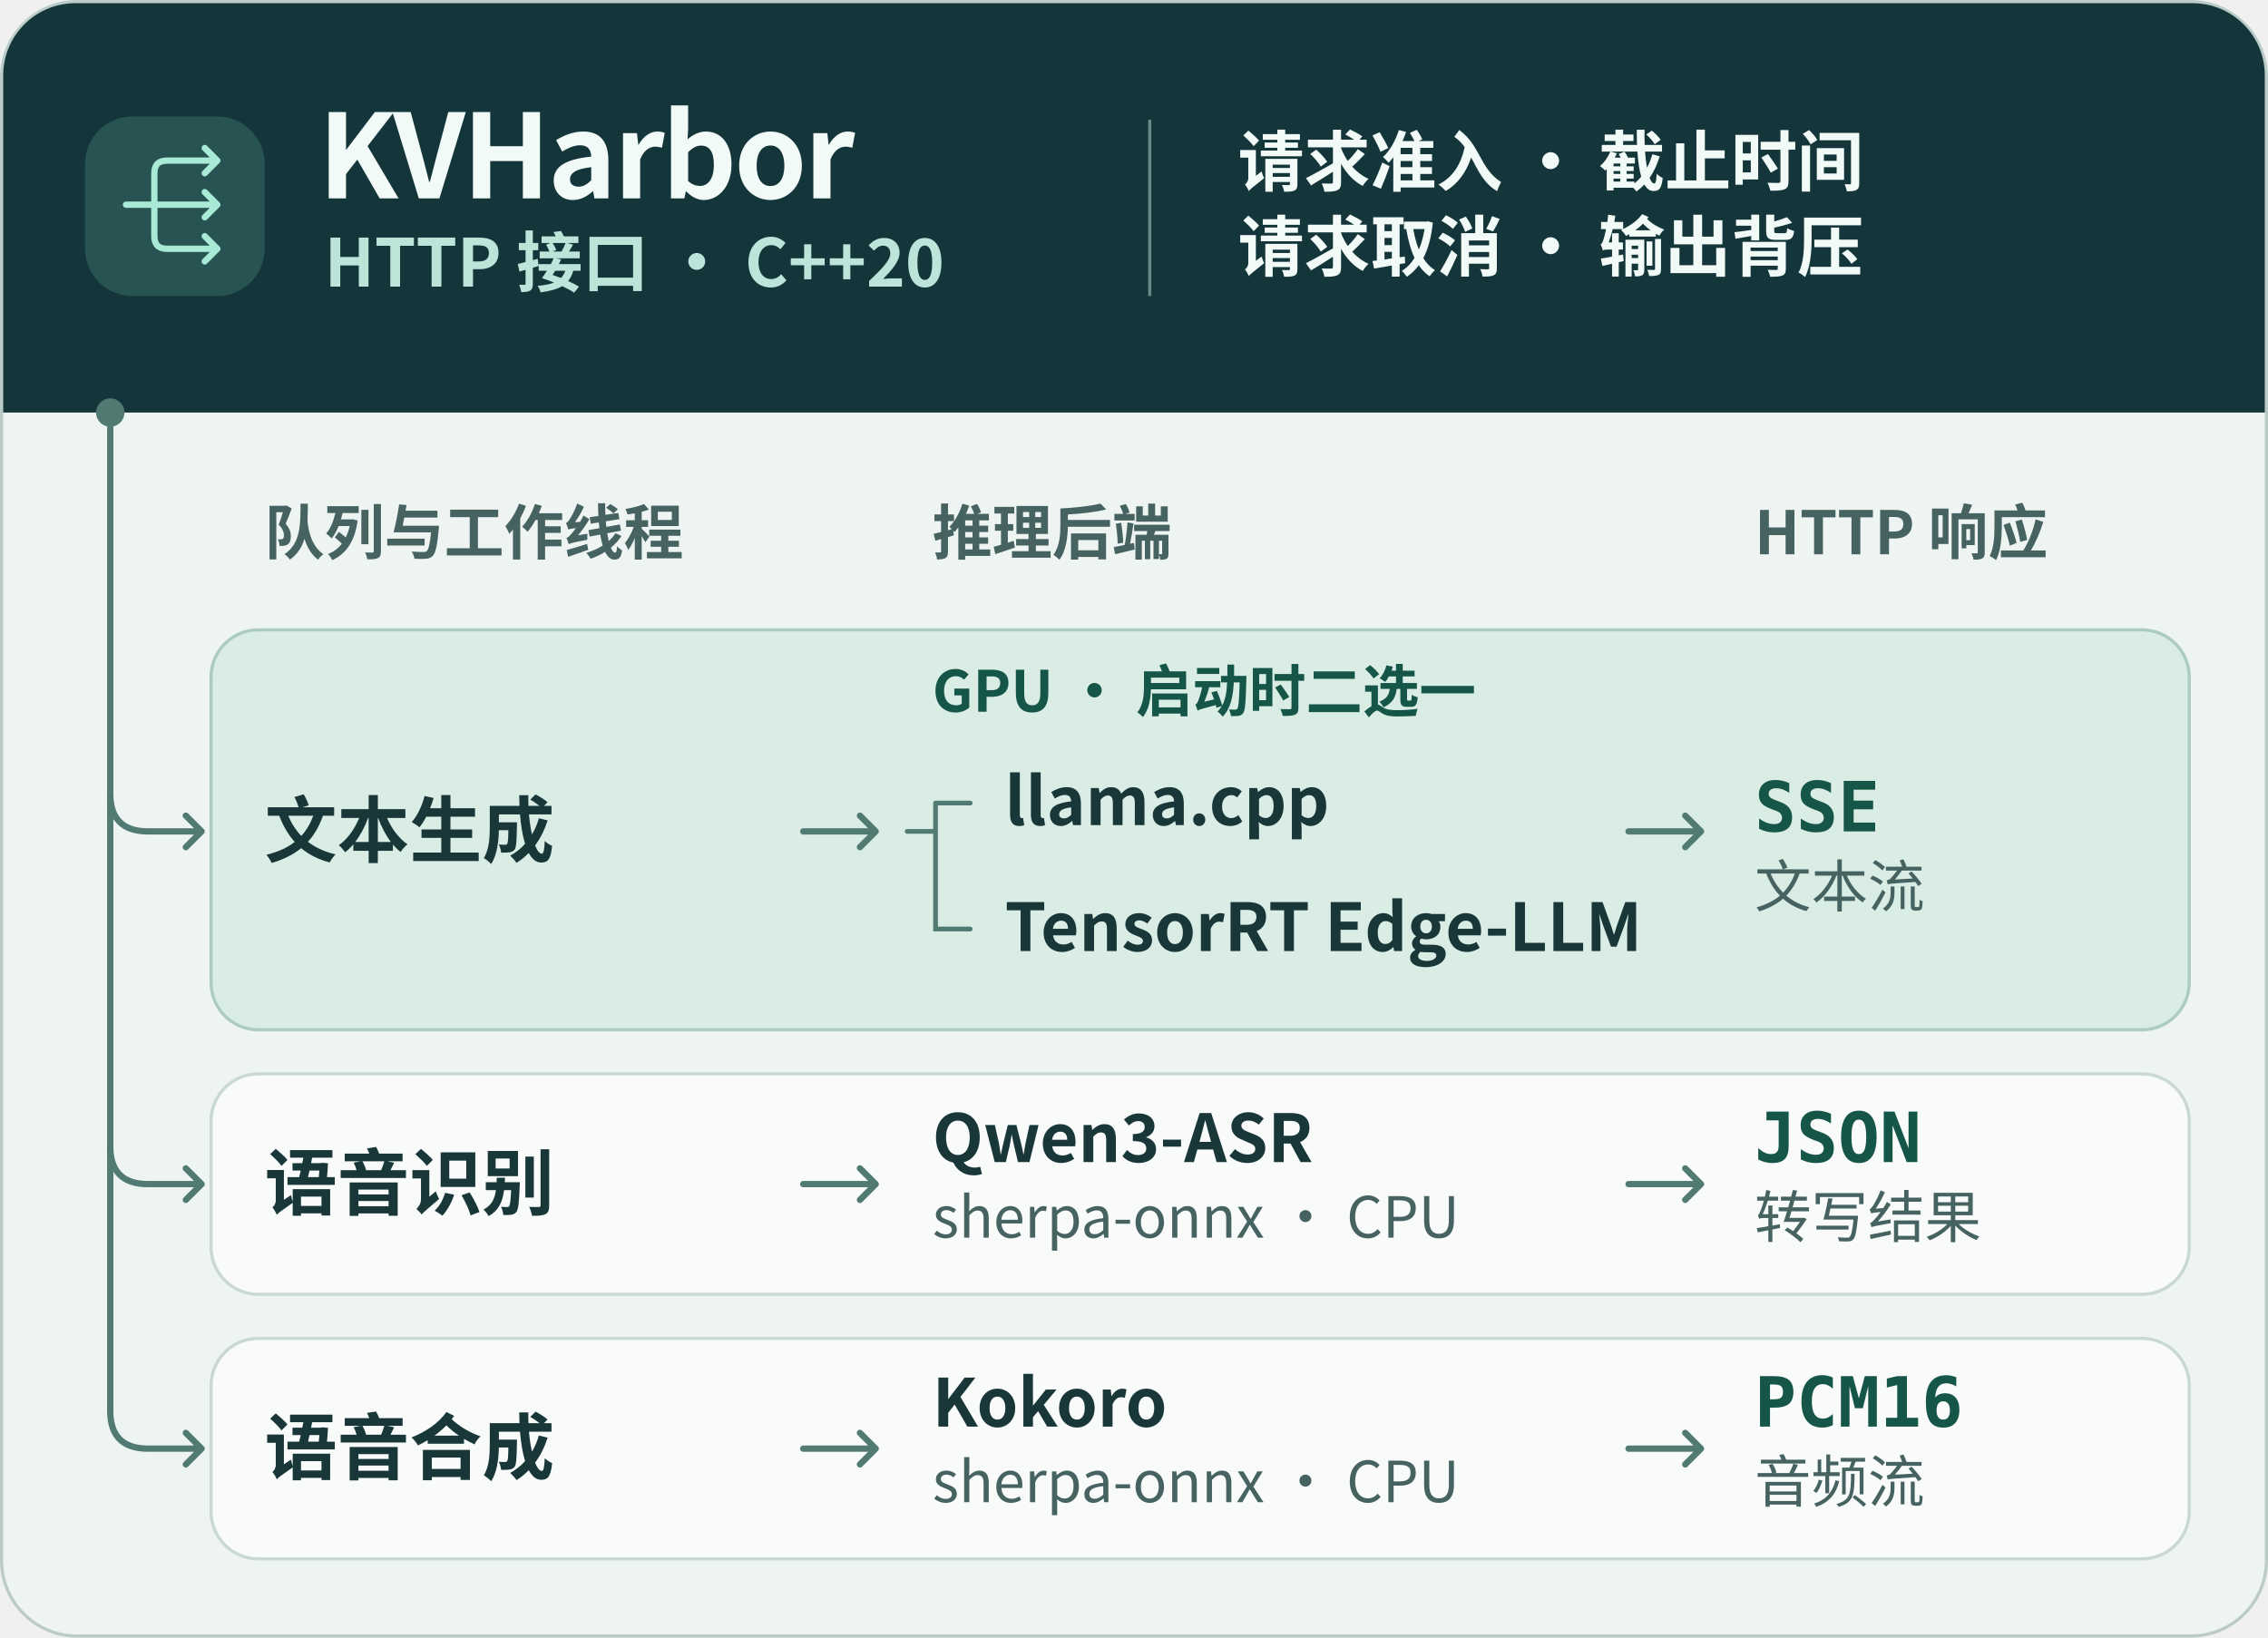
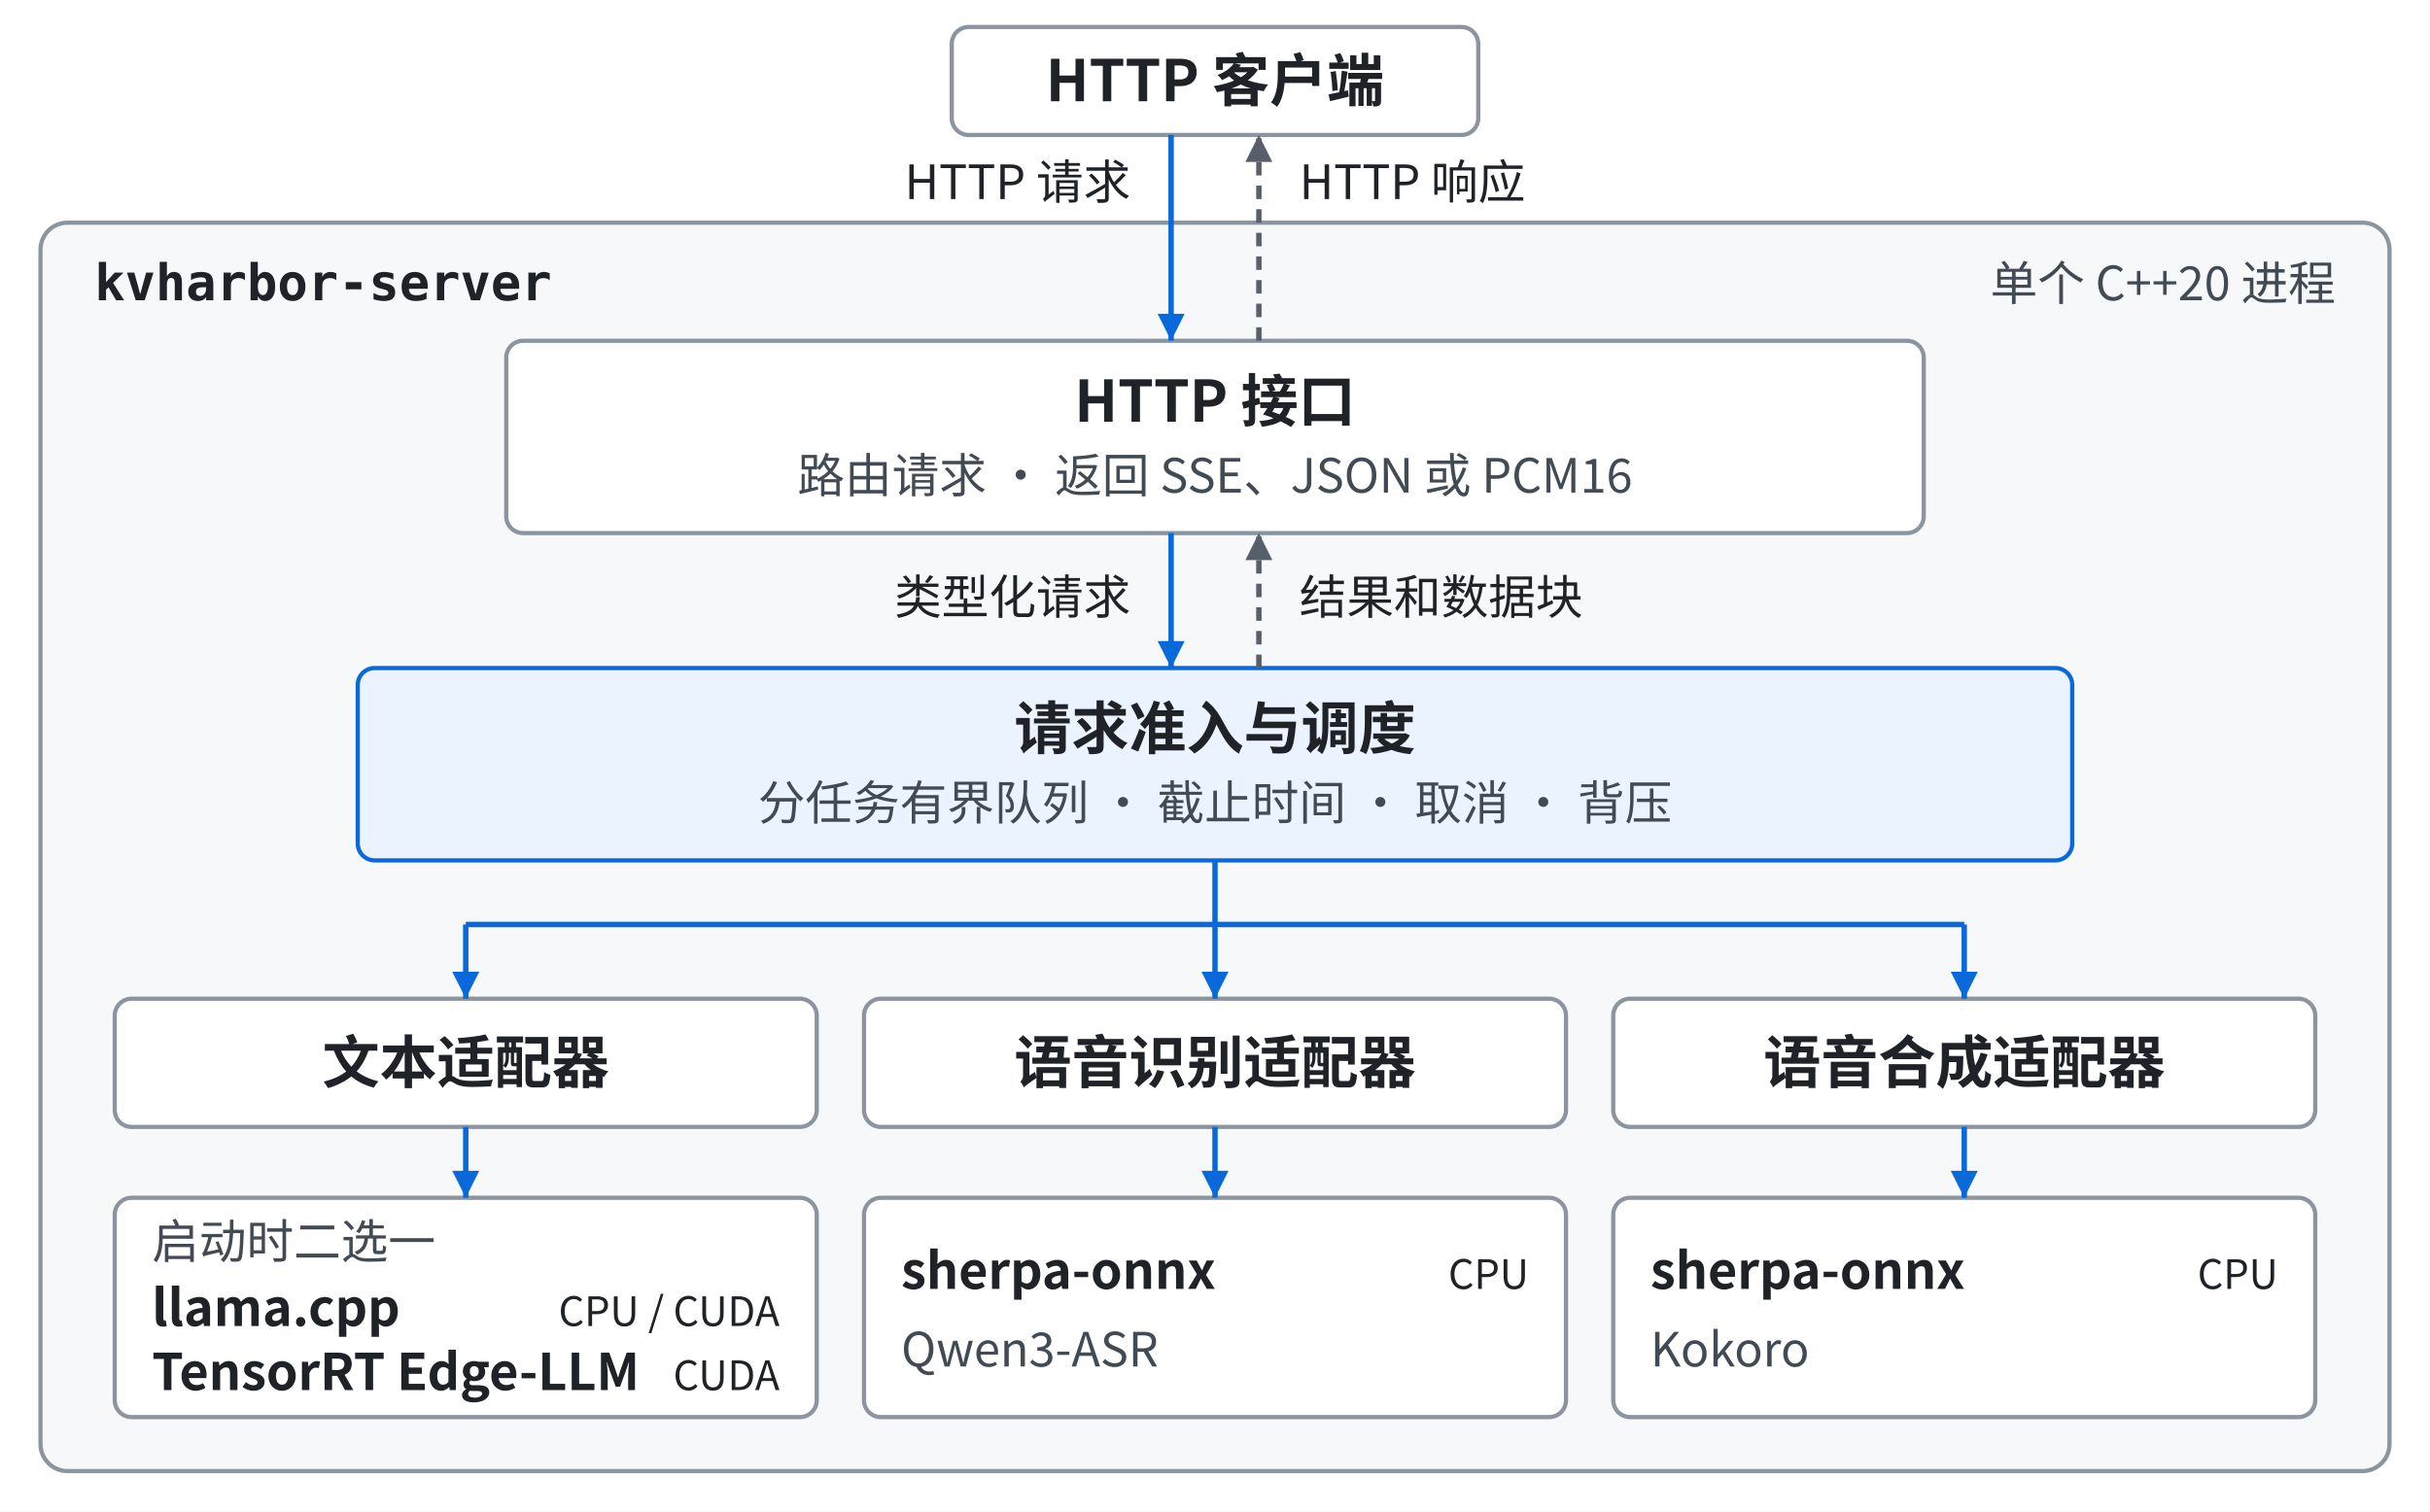
- <svg xmlns="http://www.w3.org/2000/svg" viewBox="0 0 720 520" width="720" height="520" xml:lang="zh-CN" role="img" aria-labelledby="diagram-title diagram-description" font-family="system-ui, -apple-system, Segoe UI, PingFang SC, Microsoft YaHei, Noto Sans CJK SC, sans-serif">
-   <rect x=".5" y=".5" width="719" height="519" rx="24" fill="#eef4f2" stroke="#bbccc8" />
-   <path d="M24 1H696a23 23 0 0 1 23 23v107H1V24A23 23 0 0 1 24 1Z" fill="#14363a" />
-   <rect x="27" y="37" width="57" height="57" rx="15" fill="#285353" />
-   <path d="M40 65h9m0 0v-10q0-4 4-4h16M49 65h20M49 65v10q0 4 4 4h16            M65 47l4 4-4 4m0 6 4 4-4 4m0 6 4 4-4 4" fill="none" stroke="#a9ead6" stroke-width="2" stroke-linecap="round" stroke-linejoin="round" />
-   <text x="101" y="63" fill="#f1faf7" font-size="37" font-weight="750" letter-spacing="-.9">KVHarbor</text>
-   <text x="103" y="91" fill="#bde4d9" font-size="21" font-weight="550">HTTP 接口 · C++20</text>
-   <path d="M365 38v56" fill="none" stroke="#658a85" />
-   <g fill="#f1faf7" font-size="21" font-weight="550">
-     <text x="393" y="59">请求准入 · 截止时间</text>
-     <text x="393" y="86">请求取消 · 输出背压</text>
+ <svg xmlns="http://www.w3.org/2000/svg" viewBox="0 0 720 448" width="720" height="448" xml:lang="zh-CN" role="img" aria-labelledby="diagram-title diagram-description">
+   <style>
+     text {
+       font-family: system-ui, -apple-system, "Segoe UI", "PingFang SC", "Microsoft YaHei", "Noto Sans CJK SC", sans-serif;
+       fill: #1f2328;
+     }
+     .panel { fill: #ffffff; stroke: #8c959f; stroke-width: 1.25; }
+     .node { font-size: 17px; font-weight: 650; }
+     .detail { font-size: 14px; fill: #424a53; }
+     .mono { font-family: ui-monospace, "SFMono-Regular", Consolas, monospace; }
+     .engine { font-size: 15px; font-weight: 650; }
+     .device { font-size: 12px; fill: #424a53; text-anchor: end; }
+   </style>
+   <defs>
+     <marker id="request-head" viewBox="0 0 8 8" refX="8" refY="4" markerWidth="8" markerHeight="8" markerUnits="userSpaceOnUse" orient="auto">
+       <path d="M0 0L8 4 0 8Z" fill="#0969da" />
+     </marker>
+     <marker id="response-head" viewBox="0 0 8 8" refX="8" refY="4" markerWidth="8" markerHeight="8" markerUnits="userSpaceOnUse" orient="auto">
+       <path d="M0 0L8 4 0 8Z" fill="#57606a" />
+     </marker>
+   </defs>
+   <rect width="720" height="448" fill="#ffffff" />
+   <rect x="12" y="66" width="696" height="370" rx="8" fill="#f6f8fa" stroke="#8c959f" stroke-width="1.25" />
+   <text class="mono" x="28" y="89" font-size="15" font-weight="700">kvharbor-server</text>
+   <text class="detail" x="692" y="89" text-anchor="end">单个 C++20 进程</text>
+   <rect class="panel" x="282" y="8" width="156" height="32" rx="5" />
+   <rect class="panel" x="150" y="101" width="420" height="57" rx="5" />
+   <rect x="106" y="198" width="508" height="57" rx="5" fill="#eaf3ff" stroke="#0969da" stroke-width="1.25" />
+   <g text-anchor="middle">
+     <text class="node" x="360" y="30">HTTP 客户端</text>
+     <text class="node" x="360" y="125">HTTP 接口</text>
+     <text class="detail" x="360" y="146">路由请求 · 返回 SSE、JSON 或 PCM16</text>
+     <text class="node" x="360" y="222">请求准入与调度</text>
+     <text class="detail" x="360" y="243">分任务有界队列 · 截止时间 · 取消 · 背压</text>
  </g>
-   <g fill="#466361" font-size="19" font-weight="650">
-     <text x="84" y="176">队列与工作线程</text>
-     <text x="296" y="176">推理后端</text>
-     <text x="557" y="176">HTTP 响应</text>
+   <rect class="panel" x="34" y="296" width="208" height="38" rx="5" />
+   <text class="node" x="138" y="321" text-anchor="middle">文本适配器</text>
+   <rect class="panel" x="256" y="296" width="208" height="38" rx="5" />
+   <text class="node" x="360" y="321" text-anchor="middle">语音识别适配器</text>
+   <rect class="panel" x="478" y="296" width="208" height="38" rx="5" />
+   <text class="node" x="582" y="321" text-anchor="middle">语音合成适配器</text>
+   <rect class="panel" x="34" y="355" width="208" height="65" rx="5" />
+   <rect class="panel" x="256" y="355" width="208" height="65" rx="5" />
+   <rect class="panel" x="478" y="355" width="208" height="65" rx="5" />
+   <text class="detail" x="45" y="373">启动时二选一</text>
+   <text class="engine" x="45" y="393">llama.cpp</text>
+   <text class="engine" x="45" y="412">TensorRT Edge-LLM</text>
+   <text class="engine" x="267" y="382">sherpa-onnx</text>
+   <text class="detail" x="267" y="405">Qwen3-ASR</text>
+   <text class="engine" x="489" y="382">sherpa-onnx</text>
+   <text class="detail" x="489" y="405">Kokoro</text>
+   <g class="mono device">
+     <text x="231" y="393">CPU / CUDA</text>
+     <text x="231" y="412">CUDA</text>
+     <text x="453" y="382">CPU</text>
+     <text x="675" y="382">CPU</text>
  </g>
-   <rect x="67" y="200" width="628" height="127" rx="15" fill="#daede5" stroke="#accbc1" />
-   <rect x="67" y="341" width="628" height="70" rx="15" fill="#f8fbfa" stroke="#c9d8d6" />
-   <rect x="67" y="425" width="628" height="70" rx="15" fill="#f8fbfa" stroke="#c9d8d6" />
-   <g fill="none" stroke="#517a73" stroke-width="2" stroke-linecap="round" stroke-linejoin="round">
-     <path d="M35 133v315" />
-     <path d="M35 252q0 12 12 12h17m-5-5 5 5-5 5 M255 264h23m-5-5 5 5-5 5 M517 264h23m-5-5 5 5-5 5" />
-     <path d="M35 364q0 12 12 12h17m-5-5 5 5-5 5 M255 376h23m-5-5 5 5-5 5 M517 376h23m-5-5 5 5-5 5" />
-     <path d="M35 448q0 12 12 12h17m-5-5 5 5-5 5 M255 460h23m-5-5 5 5-5 5 M517 460h23m-5-5 5 5-5 5" />
+   <g fill="none" stroke="#0969da" stroke-width="1.6" stroke-linejoin="round">
+     <path d="M360 255V274M138 274H582" />
+     <g marker-end="url(#request-head)">
+       <path d="M347 40V101" />
+       <path d="M347 158V198" />
+       <path d="M138 274V296" />
+       <path d="M360 274V296" />
+       <path d="M582 274V296" />
+       <path d="M138 334V355" />
+       <path d="M360 334V355" />
+       <path d="M582 334V355" />
+     </g>
  </g>
-   <circle cx="35" cy="131" r="4.5" fill="#517a73" />
-   <g fill="#193739" font-size="23" font-weight="680">
-     <text x="84" y="272">文本生成</text>
-     <text x="84" y="384">语音识别</text>
-     <text x="84" y="468">语音合成</text>
+   <g fill="none" stroke="#57606a" stroke-width="1.6" stroke-dasharray="4 3" marker-end="url(#response-head)">
+     <path d="M373 101V40" />
+     <path d="M373 198V158" />
  </g>
-   <text x="296" y="226" fill="#165648" font-size="18" font-weight="650">GPU · 启动时二选一</text>
-   <path d="M288 264h9m0-9h11m-11 0v40h11" fill="none" stroke="#517a73" stroke-width="1.5" stroke-linecap="round" />
-   <g fill="#193739" font-size="21" font-weight="680">
-     <text x="319" y="262">llama.cpp</text>
-     <text x="319" y="302">TensorRT Edge-LLM</text>
-     <text x="296" y="369">Qwen3-ASR</text>
-     <text x="296" y="453">Kokoro</text>
-   </g>
-   <g fill="#466361" font-size="18">
-     <text x="296" y="393">sherpa-onnx · CPU</text>
-     <text x="296" y="477">sherpa-onnx · CPU</text>
-     <text x="557" y="288">文本流</text>
-     <text x="557" y="393">转写结果</text>
-     <text x="557" y="477">音频流</text>
-   </g>
-   <g fill="#165648" font-family="ui-monospace, SFMono-Regular, Consolas, monospace" font-size="22" font-weight="700">
-     <text x="557" y="264">SSE</text>
-     <text x="557" y="369">JSON</text>
-     <text x="557" y="453">PCM16</text>
+   <g class="detail">
+     <text x="335" y="59" text-anchor="end">HTTP 请求</text>
+     <text x="385" y="59">HTTP 响应</text>
+     <text x="335" y="182" text-anchor="end">类型化请求</text>
+     <text x="385" y="182">结果和数据块</text>
  </g>
</svg>
